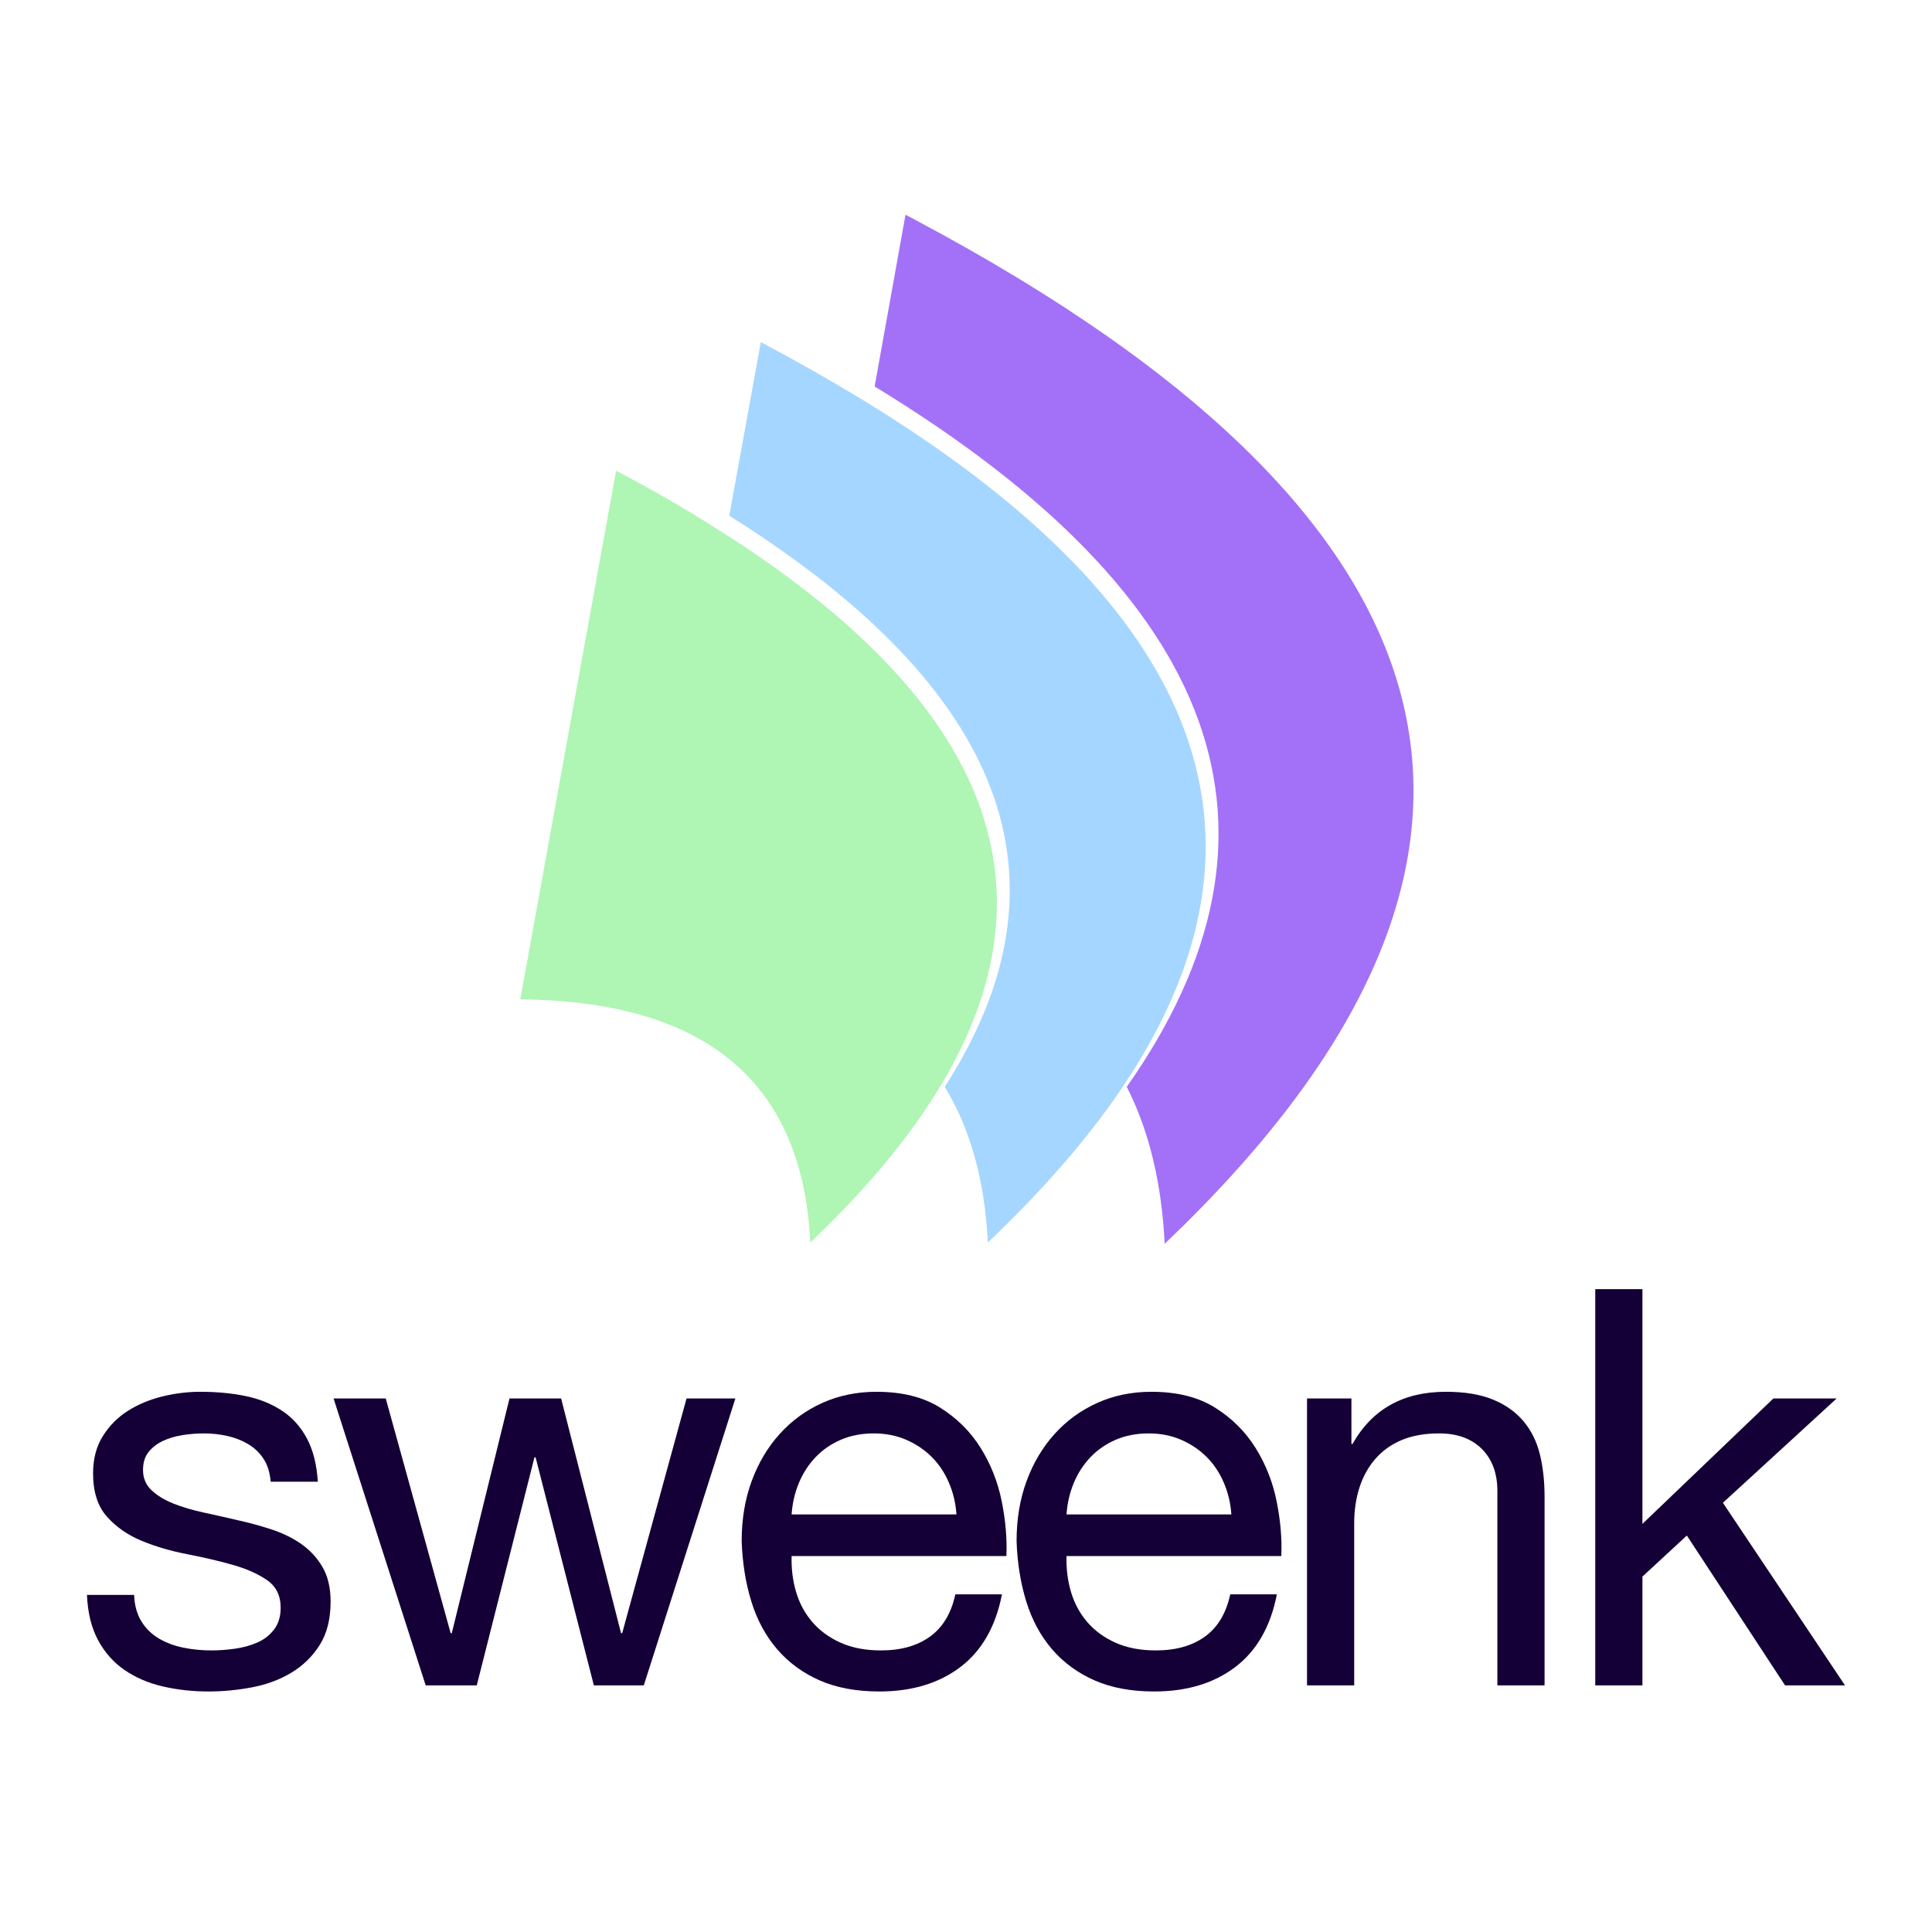
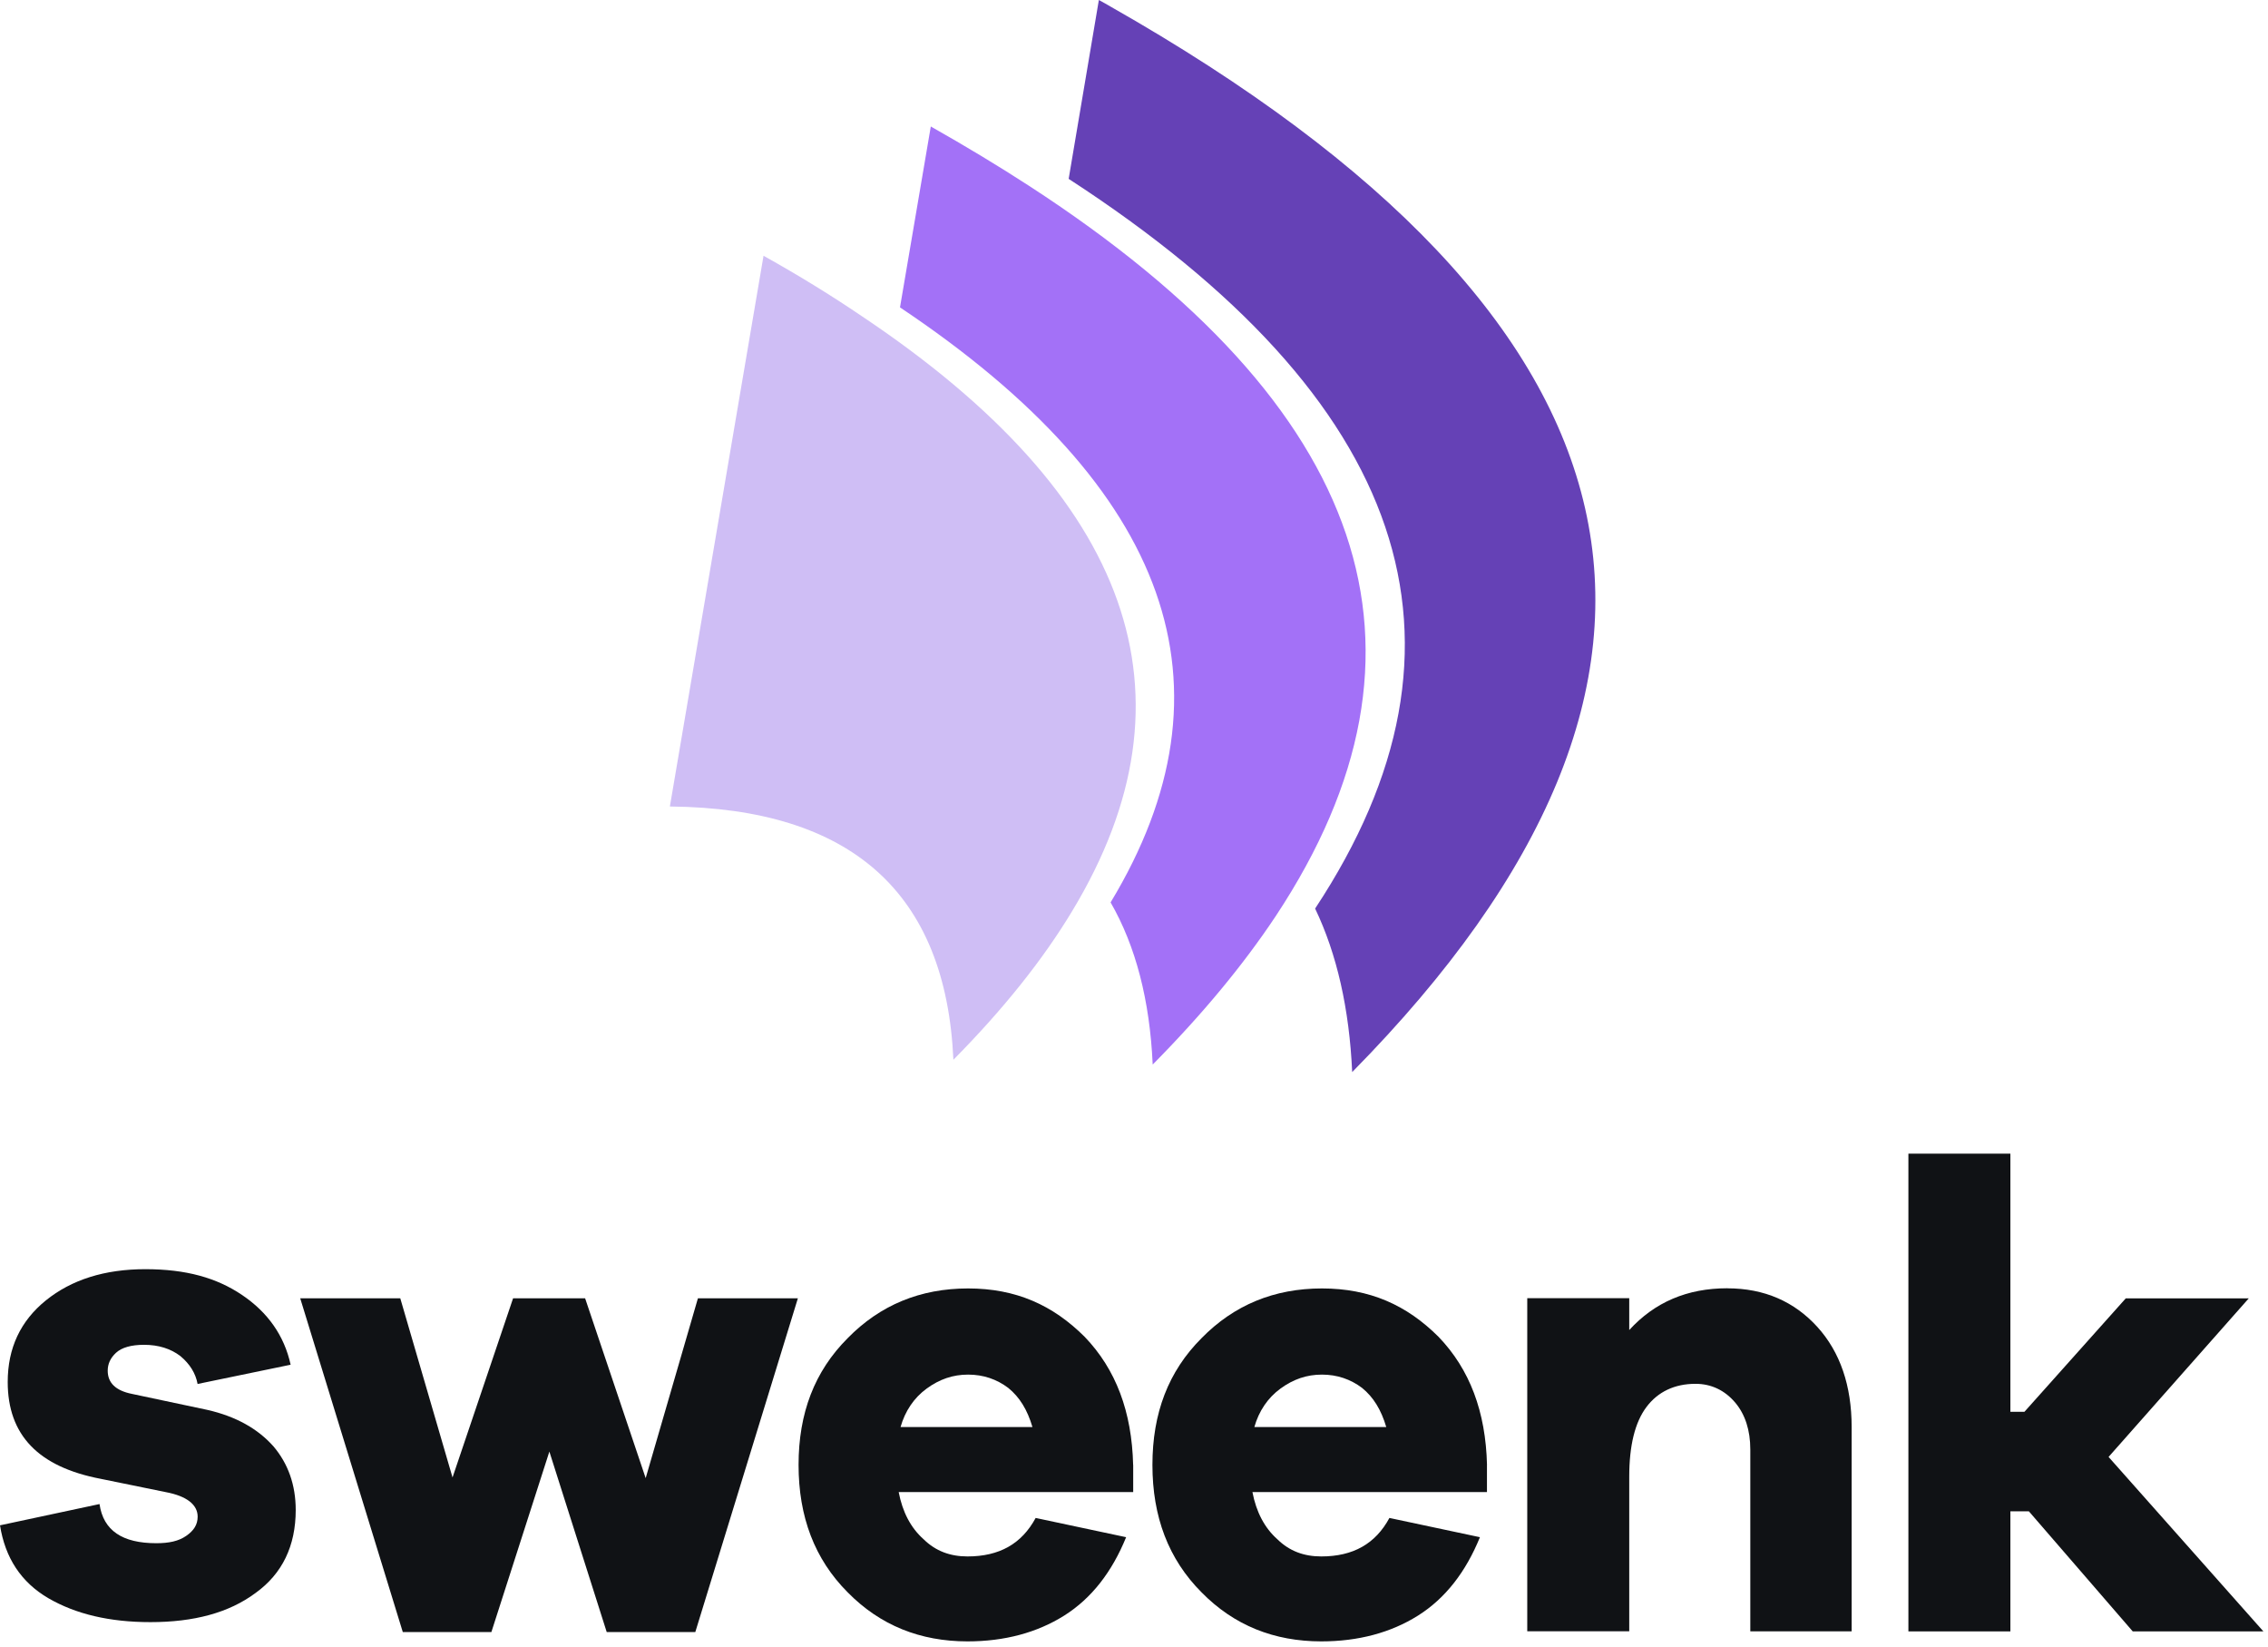
- <svg xmlns="http://www.w3.org/2000/svg" width="100%" height="100%" viewBox="0 0 150 150" version="1.1" xml:space="preserve" style="fill-rule:evenodd;clip-rule:evenodd;stroke-linejoin:round;stroke-miterlimit:2;">
-   <g id="Artboard1" transform="matrix(0.616874,0,0,0.591977,-412.904,-49.2071)">
-     <rect x="669.35" y="83.123" width="243.161" height="253.388" style="fill:none;" />
-     <g transform="matrix(0.846391,0,0,0.881988,1246.53,184.495)">
-       <g transform="matrix(0.414957,0,0,0.414957,-669,-83)">
-         <path d="M282.265,61.532L293.327,0C294.862,0.766 296.319,1.535 297.706,2.305C500.058,110.165 529.557,232.31 386.203,368.749C385.129,346.931 380.6,328.19 372.612,312.516C436.983,221.098 406.868,137.436 282.265,61.532Z" style="fill:rgb(163,113,247);" />
-       </g>
-       <g transform="matrix(0.414957,0,0,0.414957,-669,-83)">
-         <path d="M230.179,107.86L241.474,45.636C254.226,52.395 266.288,59.231 277.653,66.144C402.261,142.046 432.377,225.708 368.004,317.125C356.17,333.875 341.111,350.925 322.827,368.289C321.749,346.162 316.607,327.573 307.387,312.518C355.169,238.308 329.434,170.087 230.179,107.86Z" style="fill:rgb(165,214,255);" />
-       </g>
-       <g transform="matrix(0.414957,0,0,0.414957,-669,-83)">
-         <path d="M189.618,91.726C202.524,98.487 214.506,105.4 225.569,112.469C324.824,174.694 350.561,242.913 302.777,317.125C292.019,333.874 277.504,350.923 259.216,368.287C256.456,310.825 221.807,281.784 155.278,281.171L189.618,91.726Z" style="fill:rgb(175,245,180);" />
-       </g>
-       <g transform="matrix(0.414957,0,0,0.414957,-669,-83)">
-         <path d="M16.903,494.585L0,494.585C0.264,500.95 1.589,506.352 3.977,510.794C6.364,515.235 9.545,518.815 13.522,521.533C17.502,524.252 22.076,526.207 27.247,527.4C32.417,528.594 37.854,529.19 43.555,529.19C48.725,529.19 53.931,528.694 59.168,527.699C64.404,526.705 69.111,524.947 73.288,522.429C77.465,519.91 80.846,516.595 83.431,512.484C86.016,508.374 87.309,503.204 87.309,496.972C87.309,492.065 86.349,487.955 84.425,484.641C82.504,481.326 79.984,478.574 76.869,476.386C73.752,474.2 70.173,472.442 66.128,471.116C62.085,469.79 57.941,468.663 53.698,467.735C49.721,466.807 45.742,465.912 41.765,465.05C37.788,464.189 34.207,463.128 31.026,461.868C27.843,460.608 25.224,459.017 23.169,457.094C21.113,455.173 20.087,452.753 20.087,449.835C20.087,447.183 20.748,445.029 22.076,443.372C23.402,441.714 25.126,440.388 27.247,439.394C29.368,438.399 31.721,437.704 34.306,437.306C36.891,436.908 39.444,436.709 41.963,436.709C44.748,436.709 47.498,437.007 50.218,437.604C52.935,438.2 55.421,439.163 57.675,440.489C59.93,441.815 61.786,443.571 63.246,445.759C64.703,447.947 65.565,450.697 65.831,454.012L82.734,454.012C82.336,447.78 81.011,442.576 78.757,438.399C76.504,434.224 73.488,430.909 69.709,428.456C65.93,426.003 61.588,424.279 56.681,423.285C51.777,422.29 46.406,421.793 40.571,421.793C36.065,421.793 31.523,422.356 26.948,423.483C22.373,424.611 18.264,426.334 14.617,428.655C10.97,430.975 7.987,433.991 5.668,437.704C3.348,441.417 2.187,445.859 2.187,451.029C2.187,457.659 3.845,462.83 7.158,466.541C10.473,470.254 14.617,473.139 19.59,475.193C24.56,477.248 29.964,478.839 35.799,479.966C41.633,481.094 47.035,482.353 52.007,483.746C56.98,485.138 61.124,486.96 64.437,489.215C67.752,491.469 69.41,494.784 69.41,499.159C69.41,502.342 68.614,504.96 67.022,507.015C65.433,509.071 63.411,510.628 60.957,511.689C58.504,512.749 55.819,513.479 52.902,513.877C49.985,514.274 47.202,514.473 44.551,514.473C41.101,514.473 37.755,514.142 34.506,513.479C31.257,512.816 28.339,511.723 25.754,510.198C23.169,508.673 21.08,506.617 19.491,504.032C17.899,501.446 17.038,498.298 16.903,494.585Z" style="fill:rgb(20,0,54);fill-rule:nonzero;" />
-       </g>
-       <g transform="matrix(0.414957,0,0,0.414957,-669,-83)">
-         <path d="M199.546,527.002L232.364,424.18L214.862,424.18L191.79,508.307L191.392,508.307L169.914,424.18L151.417,424.18L130.732,508.307L130.336,508.307L107.066,424.18L88.371,424.18L121.384,527.002L139.684,527.002L160.366,445.262L160.764,445.262L181.647,527.002L199.546,527.002Z" style="fill:rgb(20,0,54);fill-rule:nonzero;" />
-       </g>
-       <g transform="matrix(0.414957,0,0,0.414957,-669,-83)">
-         <path d="M311.585,465.746L252.516,465.746C252.782,461.769 253.644,458.023 255.101,454.51C256.561,450.996 258.548,447.913 261.068,445.262C263.587,442.61 266.604,440.521 270.119,438.996C273.632,437.471 277.576,436.709 281.953,436.709C286.196,436.709 290.074,437.471 293.587,438.996C297.1,440.521 300.149,442.576 302.734,445.162C305.322,447.748 307.375,450.83 308.901,454.41C310.426,457.99 311.321,461.769 311.585,465.746ZM327.895,494.386L311.187,494.386C309.729,501.148 306.713,506.186 302.138,509.501C297.563,512.816 291.696,514.473 284.538,514.473C278.967,514.473 274.129,513.545 270.018,511.689C265.909,509.832 262.528,507.347 259.876,504.231C257.223,501.115 255.302,497.534 254.108,493.492C252.914,489.447 252.384,485.17 252.516,480.663L329.484,480.663C329.75,474.431 329.187,467.867 327.794,460.974C326.402,454.079 323.883,447.714 320.238,441.881C316.59,436.046 311.752,431.24 305.717,427.461C299.685,423.682 292.094,421.793 282.946,421.793C275.918,421.793 269.455,423.119 263.554,425.771C257.654,428.422 252.549,432.135 248.24,436.908C243.931,441.682 240.583,447.316 238.196,453.813C235.811,460.311 234.617,467.47 234.617,475.293C234.883,483.116 236.041,490.342 238.097,496.972C240.152,503.602 243.234,509.302 247.346,514.075C251.457,518.849 256.528,522.562 262.561,525.212C268.593,527.864 275.72,529.19 283.94,529.19C295.609,529.19 305.286,526.273 312.979,520.44C320.669,514.606 325.639,505.921 327.895,494.386Z" style="fill:rgb(20,0,54);fill-rule:nonzero;" />
-       </g>
-       <g transform="matrix(0.414957,0,0,0.414957,-669,-83)">
-         <path d="M410.099,465.746L351.031,465.746C351.297,461.769 352.158,458.023 353.616,454.51C355.076,450.996 357.063,447.913 359.582,445.262C362.102,442.61 365.118,440.521 368.633,438.996C372.146,437.471 376.09,436.709 380.465,436.709C384.708,436.709 388.588,437.471 392.101,438.996C395.614,440.521 398.663,442.576 401.248,445.162C403.836,447.748 405.889,450.83 407.415,454.41C408.941,457.99 409.836,461.769 410.099,465.746ZM426.409,494.386L409.701,494.386C408.244,501.148 405.228,506.186 400.653,509.501C396.078,512.816 390.21,514.473 383.053,514.473C377.482,514.473 372.643,513.545 368.532,511.689C364.423,509.832 361.042,507.347 358.391,504.231C355.737,501.115 353.816,497.534 352.622,493.492C351.429,489.447 350.899,485.17 351.031,480.663L427.999,480.663C428.265,474.431 427.702,467.867 426.308,460.974C424.916,454.079 422.397,447.714 418.752,441.881C415.105,436.046 410.266,431.24 404.232,427.461C398.199,423.682 390.608,421.793 381.461,421.793C374.432,421.793 367.969,423.119 362.069,425.771C356.168,428.422 351.064,432.135 346.755,436.908C342.446,441.682 339.098,447.316 336.71,453.813C334.325,460.311 333.131,467.47 333.131,475.293C333.397,483.116 334.556,490.342 336.611,496.972C338.667,503.602 341.749,509.302 345.86,514.075C349.971,518.849 355.043,522.562 361.075,525.212C367.107,527.864 374.235,529.19 382.454,529.19C394.124,529.19 403.801,526.273 411.493,520.44C419.183,514.606 424.154,505.921 426.409,494.386Z" style="fill:rgb(20,0,54);fill-rule:nonzero;" />
-       </g>
-       <g transform="matrix(0.414957,0,0,0.414957,-669,-83)">
-         <path d="M437.214,424.18L437.214,527.002L454.12,527.002L454.12,468.928C454.12,464.289 454.748,460.012 456.008,456.1C457.268,452.19 459.159,448.775 461.678,445.859C464.197,442.942 467.345,440.687 471.124,439.096C474.903,437.505 479.377,436.709 484.55,436.709C491.046,436.709 496.151,438.566 499.864,442.279C503.575,445.991 505.432,451.029 505.432,457.394L505.432,527.002L522.338,527.002L522.338,459.382C522.338,453.813 521.773,448.742 520.648,444.167C519.52,439.593 517.563,435.649 514.78,432.334C511.995,429.019 508.35,426.434 503.841,424.578C499.332,422.722 493.697,421.793 486.935,421.793C471.687,421.793 460.55,428.024 453.524,440.489L453.126,440.489L453.126,424.18L437.214,424.18Z" style="fill:rgb(20,0,54);fill-rule:nonzero;" />
-       </g>
-       <g transform="matrix(0.414957,0,0,0.414957,-669,-83)">
-         <path d="M540.501,385L540.501,527.002L557.407,527.002L557.407,488.021L573.319,473.304L608.52,527.002L630,527.002L586.245,461.57L627.017,424.18L604.345,424.18L557.407,469.127L557.407,385L540.501,385Z" style="fill:rgb(20,0,54);fill-rule:nonzero;" />
-       </g>
-     </g>
-   </g>
+ <svg xmlns="http://www.w3.org/2000/svg" width="237" height="172" viewBox="0 0 237 172" fill="none">
+   <path d="M0.011 159.348L10.4 157.128C10.797 159.902 12.796 161.219 16.325 161.219C17.657 161.219 18.654 161.009 19.455 160.455C20.256 159.902 20.654 159.278 20.654 158.445C20.654 157.198 19.522 156.295 17.321 155.881L10.528 154.494C4.004 153.247 0.806 149.92 0.806 144.373C0.806 140.836 2.139 137.998 4.799 135.848C7.465 133.698 10.926 132.591 15.188 132.591C19.45 132.591 22.647 133.494 25.307 135.295C27.973 137.095 29.703 139.525 30.37 142.572L20.648 144.583C20.446 143.476 19.847 142.502 18.85 141.669C17.853 140.906 16.588 140.492 15.053 140.492C13.72 140.492 12.724 140.772 12.124 141.325C11.525 141.879 11.256 142.502 11.256 143.196C11.256 144.443 12.057 145.276 13.788 145.62L21.645 147.286C24.708 147.98 26.971 149.297 28.572 151.097C30.101 152.898 30.902 155.118 30.902 157.752C30.902 161.492 29.502 164.406 26.707 166.416C23.913 168.496 20.25 169.464 15.72 169.464C11.458 169.464 7.93 168.63 5.063 166.97C2.201 165.303 0.532 162.739 0 159.342L0.011 159.348Z" fill="#101215" />
+   <path d="M83.376 135.634L72.657 170.502H63.4L57.408 151.646L51.348 170.502H42.091L31.372 135.634H41.828L47.288 154.35L53.616 135.634H61.143L67.471 154.42L72.931 135.634H83.387H83.376Z" fill="#101215" />
+   <path d="M118.416 153.033V155.877H93.91C94.307 157.957 95.175 159.617 96.508 160.8C97.774 162.047 99.303 162.601 101.1 162.601C104.432 162.601 106.762 161.284 108.224 158.58L117.677 160.591C116.21 164.197 114.081 166.965 111.22 168.772C108.358 170.572 104.959 171.475 101.1 171.475C96.172 171.475 91.978 169.809 88.578 166.348C85.117 162.881 83.448 158.446 83.448 153.039C83.448 147.632 85.112 143.267 88.578 139.8C91.972 136.333 96.172 134.603 101.162 134.603C106.152 134.603 110.016 136.333 113.348 139.66C116.613 143.057 118.276 147.492 118.41 153.039L118.416 153.033ZM101.167 143.605C99.571 143.605 98.171 144.089 96.838 145.062C95.506 146.035 94.576 147.416 94.106 149.082H107.888C107.356 147.282 106.555 145.965 105.356 144.992C104.158 144.089 102.758 143.605 101.162 143.605H101.167Z" fill="#101215" />
+   <path d="M155.383 153.033V155.877H130.876C131.274 157.957 132.142 159.617 133.475 160.8C134.741 162.047 136.269 162.601 138.067 162.601C141.399 162.601 143.729 161.284 145.191 158.58L154.649 160.591C153.182 164.197 151.054 166.965 148.192 168.772C145.331 170.572 141.931 171.475 138.073 171.475C133.145 171.475 128.95 169.809 125.556 166.348C122.095 162.881 120.426 158.446 120.426 153.039C120.426 147.632 122.09 143.267 125.556 139.8C128.95 136.333 133.15 134.603 138.14 134.603C143.13 134.603 146.994 136.333 150.326 139.66C153.591 143.057 155.254 147.492 155.388 153.039L155.383 153.033ZM138.14 143.605C136.544 143.605 135.144 144.089 133.811 145.062C132.478 146.035 131.548 147.416 131.078 149.082H144.86C144.328 147.282 143.527 145.965 142.329 144.992C141.13 144.089 139.73 143.605 138.134 143.605H138.14Z" fill="#101215" />
+   <path d="M180.505 134.591C184.369 134.591 187.5 135.978 189.897 138.611C192.294 141.245 193.492 144.782 193.492 149.077V170.426H182.902V151.431C182.902 149.42 182.37 147.76 181.306 146.507C180.242 145.26 178.842 144.567 177.179 144.567C174.984 144.567 173.247 145.4 172.049 146.991C170.851 148.587 170.251 151.011 170.251 154.268V170.421H159.594V135.622H170.251V138.949C172.917 136.036 176.311 134.585 180.505 134.585V134.591Z" fill="#101215" />
+   <path d="M236.518 170.432H222.865L212.012 157.887H210.08V170.432H199.423V120.525H210.08V147.492H211.547L222.137 135.64H234.99L220.34 152.206L236.524 170.438L236.518 170.432Z" fill="#101215" />
+   <path fill-rule="evenodd" clip-rule="evenodd" d="M111.673 18.686L114.828 0C115.261 0.23 115.676 0.47 116.073 0.701C173.75 33.456 182.153 70.559 141.3 112C140.996 105.378 139.705 99.677 137.426 94.917C155.773 67.152 147.194 41.739 111.673 18.686Z" fill="#6541B6" />
+   <path fill-rule="evenodd" clip-rule="evenodd" d="M94.047 32.112L97.266 13.215C100.9 15.269 104.34 17.342 107.578 19.444C143.09 42.497 151.677 67.91 133.331 95.675C129.955 100.762 125.666 105.944 120.454 111.213C120.15 104.495 118.683 98.842 116.055 94.274C129.678 71.74 122.336 51.019 94.047 32.112Z" fill="#A371F7" />
+   <path fill-rule="evenodd" clip-rule="evenodd" d="M79.787 26.719C83.467 28.773 86.88 30.874 90.034 33.015C118.324 51.912 125.657 72.632 112.042 95.176C108.98 100.263 104.838 105.445 99.627 110.714C98.843 93.266 88.964 84.437 70 84.254L79.787 26.719Z" fill="#CFBEF5" />
</svg>
